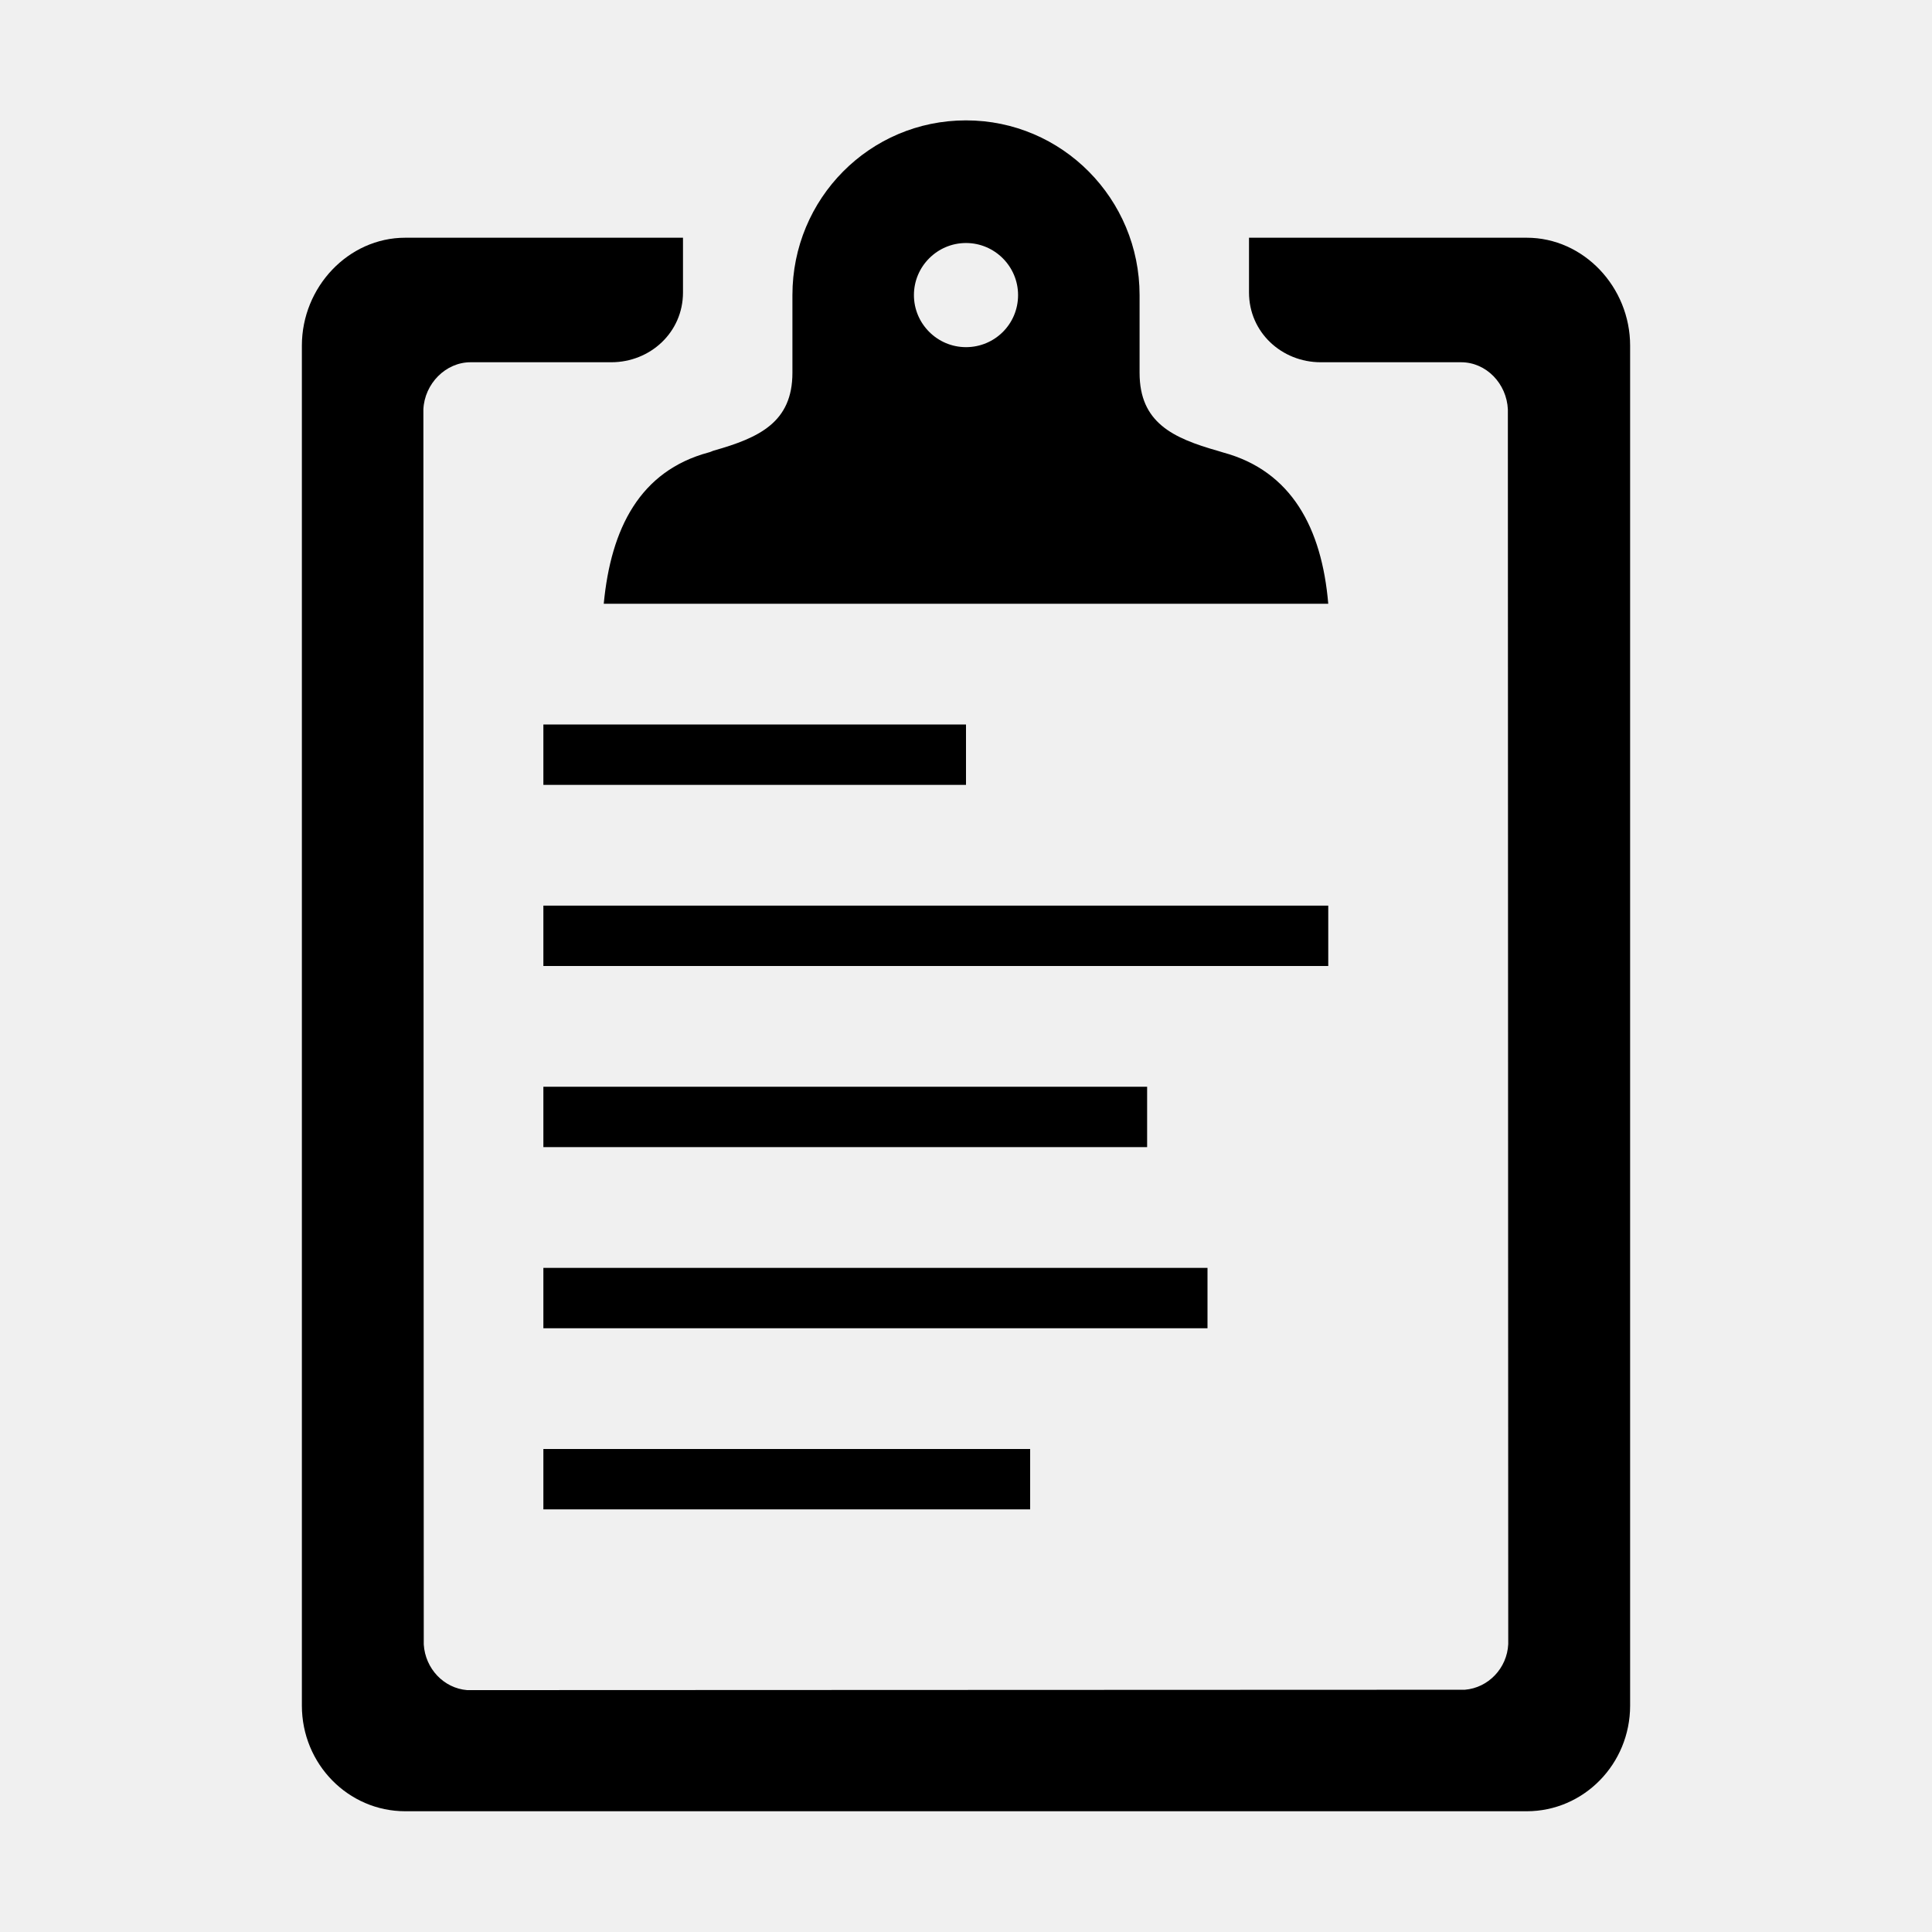
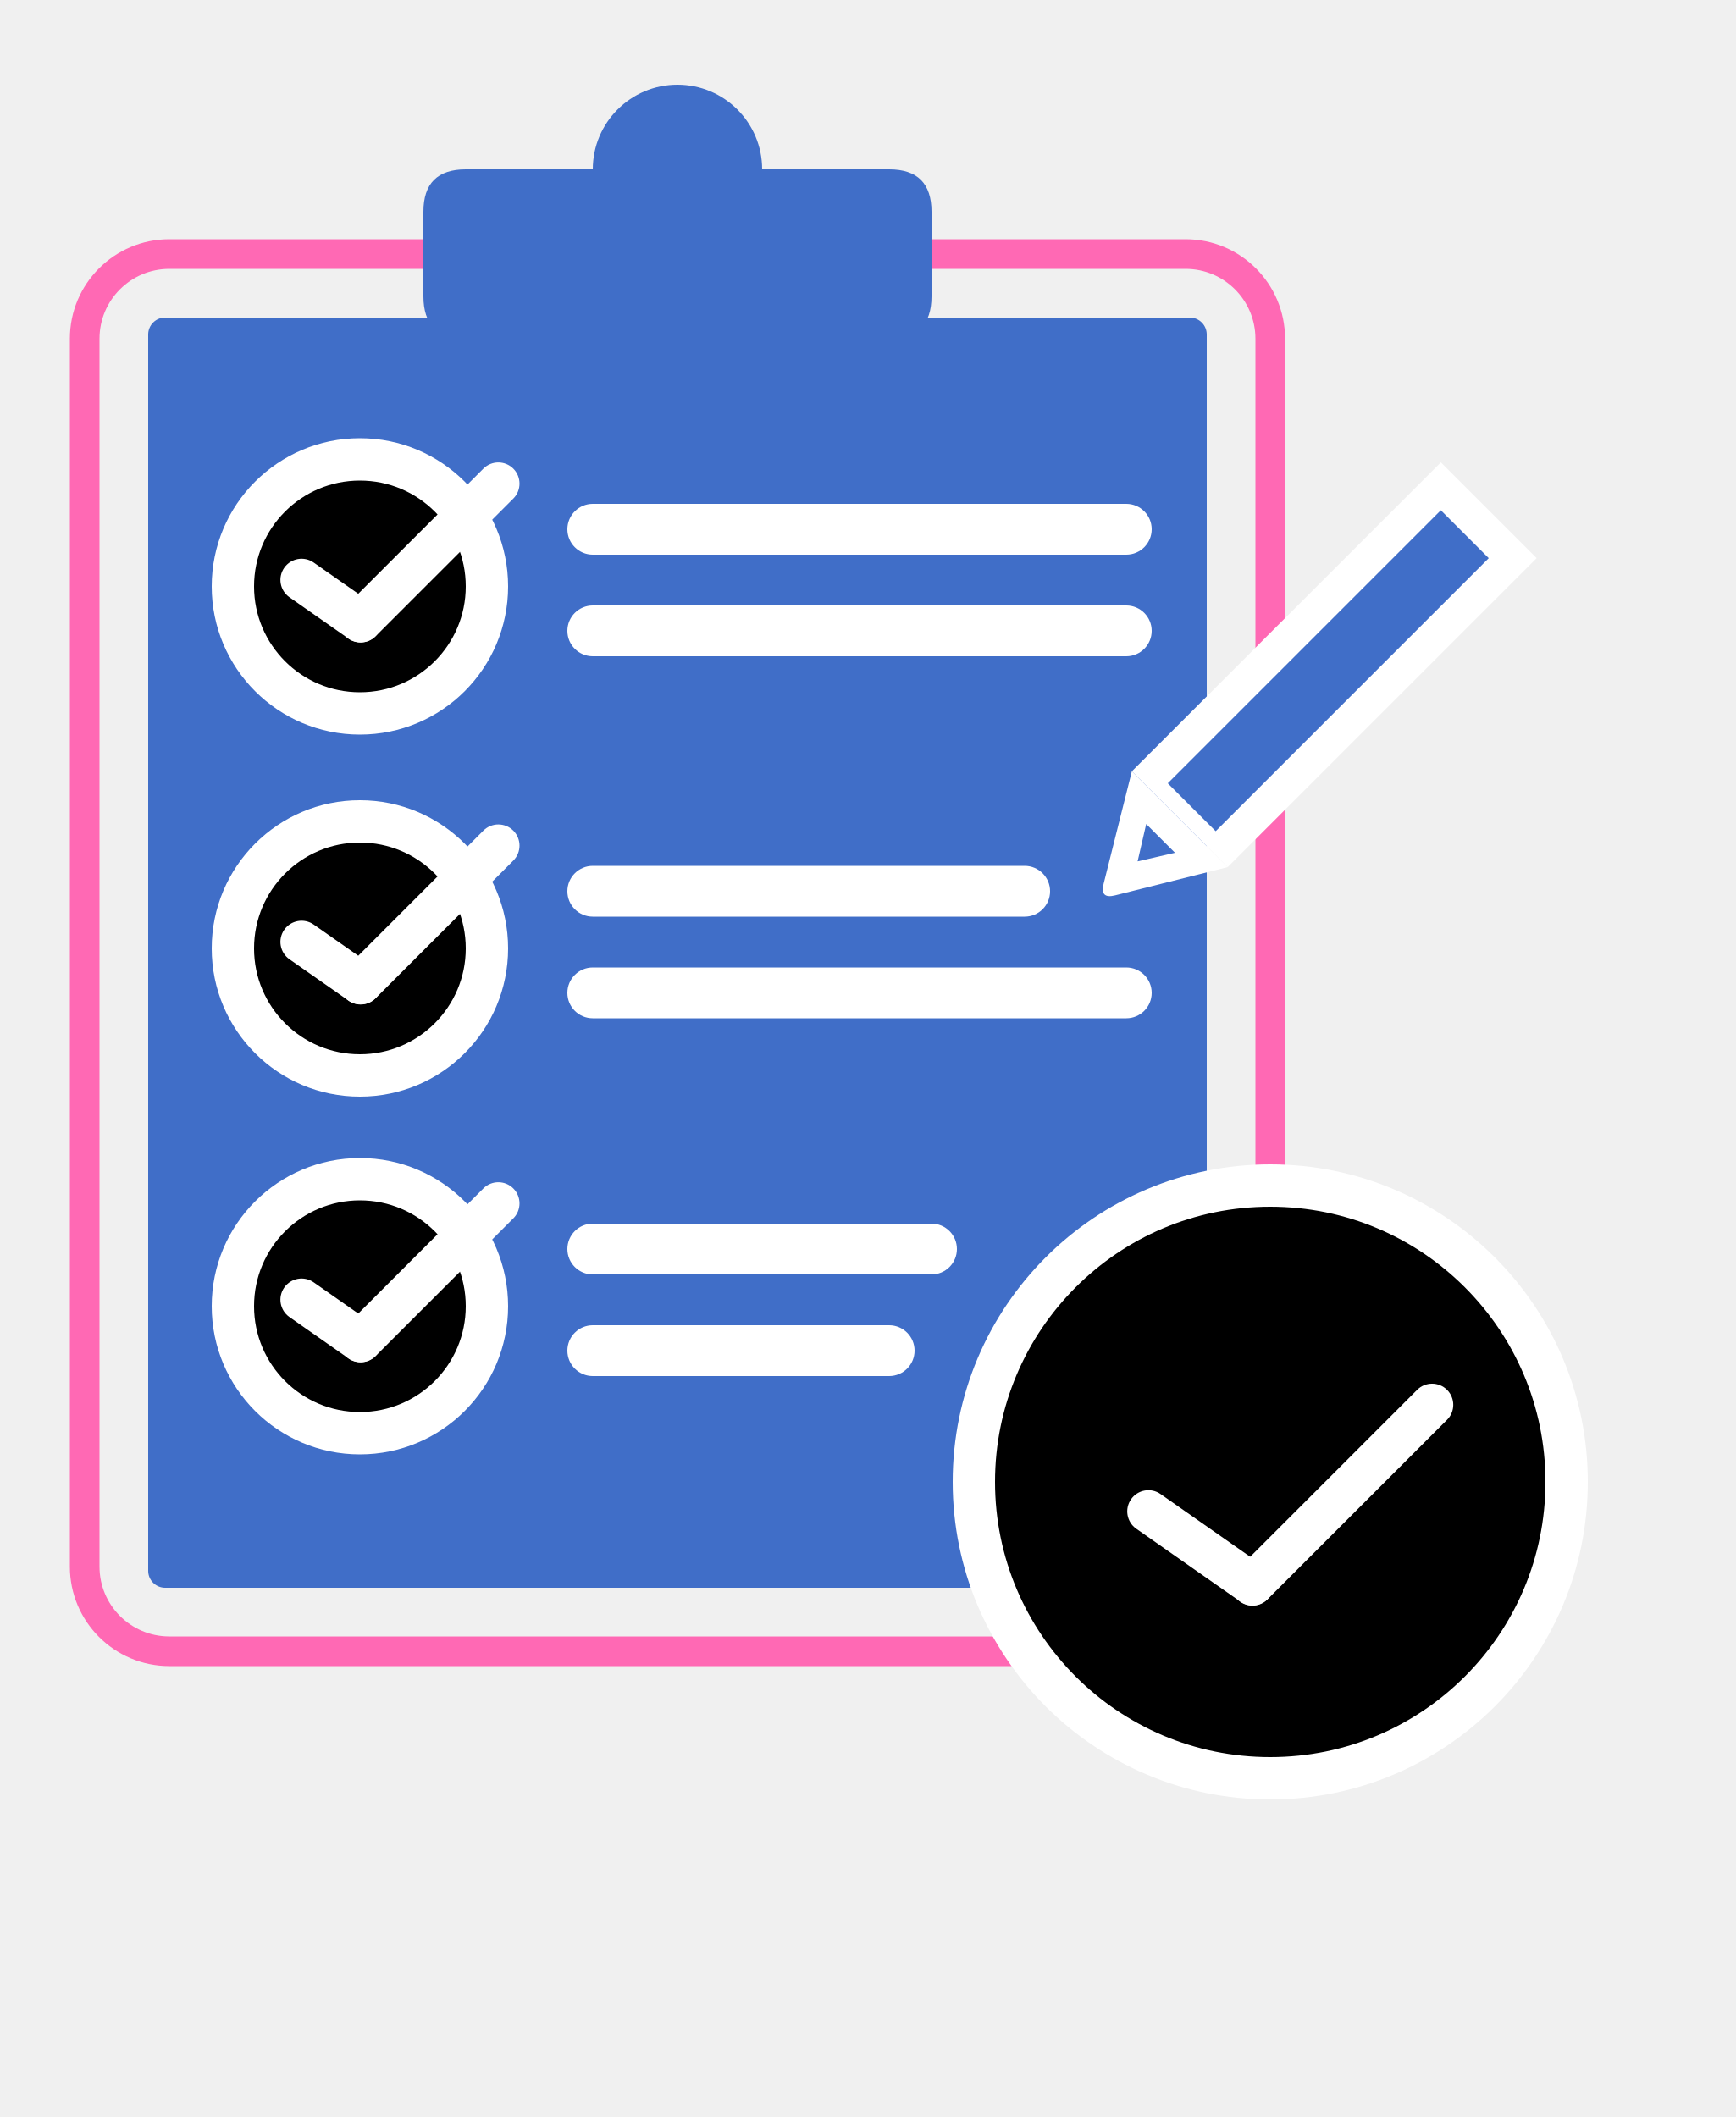
- <svg xmlns="http://www.w3.org/2000/svg" height="512px" id="Layer_1" style="enable-background:new 0 0 512 512;" version="1.1" viewBox="0 0 512 512" width="512px" xml:space="preserve">
-   <g>
+ <svg width="205" height="250" viewBox="0 0 205 250">
+   <defs>
+     <mask id="mask">
+       <path fill="black" stroke="black" stroke-width="5.25" d="M 50 25 Q 50 20 55 20 L 70 20 A 10 10 0 0 1 90 20 L 105 20 Q 110 20 110 25 L 110 35 Q 110 40 105 40 L 55 40 Q 50 40 50 35 Z" />
+     </mask>
+   </defs>
+   <rect id="board" fill="none" stroke="hotpink" stroke-width="3.5" x="10" y="30" width="140" height="165" ry="10" rx="10" />
+   <path id="clip" fill="#406ec8" stroke="" stroke-width="5.25" d="M 50 25 Q 50 20 55 20 L 70 20 A 10 10 0 0 1 90 20 L 105 20 Q 110 20 110 25 L 110 35 Q 110 40 105 40 L 55 40 Q 50 40 50 35 Z" />
+   <rect id="paper" fill="#406ec8" x="17.5" y="37.5" width="125" height="150" ry="2" rx="2" />
+   <g id="requirement-1">
    <g>
-       <path d="M160,160h192c-1.7-20-9.7-35.2-27.9-40.1c-0.4-0.1-0.9-0.3-1.3-0.4c-12-3.4-20.8-7.5-20.8-20.7V78.2    c0-25.5-20.5-46.3-46-46.3c-25.5,0-46,20.7-46,46.3v20.6c0,13.1-8.8,17.2-20.8,20.6c-0.4,0.1-0.9,0.4-1.4,0.5    C169.6,124.8,161.9,140,160,160z M256,64.4c7.6,0,13.8,6.2,13.8,13.8c0,7.7-6.2,13.8-13.8,13.8c-7.6,0-13.8-6.2-13.8-13.8    C242.2,70.6,248.4,64.4,256,64.4z" />
-       <path d="M404.6,63H331v14.5c0,10.6,8.7,18.5,19,18.5h37.2c6.7,0,12.1,5.7,12.4,12.5l0.1,327.2c-0.3,6.4-5.3,11.6-11.5,12.1    l-264.4,0.1c-6.2-0.5-11.1-5.7-11.5-12.1l-0.1-327.3c0.3-6.8,5.9-12.5,12.5-12.5H162c10.3,0,19-7.9,19-18.5V63h-73.6    C92.3,63,80,76.1,80,91.6V452c0,15.5,12.3,28,27.4,28H256h148.6c15.1,0,27.4-12.5,27.4-28V91.6C432,76.1,419.7,63,404.6,63z" />
+       <circle cx="42.5" cy="69.25" r="15" stroke="white" stroke-width="5" />
+       <rect fill="white" x="35" y="65" width="13.5" height="5" ry="10" rx="2.5" transform="rotate(35, 35, 65)" />
+       <rect fill="white" x="37.9" y="72.3" width="28" height="5" ry="10" rx="2.5" transform="rotate(-45, 39.77, 71.45)" />
    </g>
-     <rect height="16" width="112" x="144" y="192" />
-     <rect height="16" width="160" x="144" y="288" />
-     <rect height="16" width="129" x="144" y="384" />
-     <rect height="16" width="176" x="144" y="336" />
-     <rect height="16" width="208" x="144" y="240" />
+     <g>
+       <rect fill="white" stroke="white" x="67.5" y="60" width="68" height="5" ry="10" rx="2.5" />
+       <rect fill="white" stroke="white" x="67.5" y="72" width="68" height="5" ry="10" rx="2.5" />
+     </g>
+   </g>
+   <g id="requirement-2">
+     <g>
+       <circle cx="42.5" cy="112" r="15" stroke="white" stroke-width="5" />
+       <rect fill="white" x="35" y="107.75" width="13.5" height="5" ry="10" rx="2.5" transform="rotate(35, 35, 107.75)" />
+       <rect fill="white" x="37.9" y="115.05" width="28" height="5" ry="10" rx="2.5" transform="rotate(-45, 39.77, 114.2)" />
+     </g>
+     <g>
+       <rect fill="white" stroke="white" x="67.5" y="102.75" width="56" height="5" ry="10" rx="2.5" />
+       <rect fill="white" stroke="white" x="67.5" y="114.75" width="68" height="5" ry="10" rx="2.5" />
+     </g>
+   </g>
+   <g id="requirement-3">
+     <g>
+       <circle cx="42.5" cy="154.25" r="15" stroke="white" stroke-width="5" />
+       <rect fill="white" x="35" y="150" width="13.5" height="5" ry="10" rx="2.5" transform="rotate(35, 35, 150)" />
+       <rect fill="white" x="37.9" y="157.3" width="28" height="5" ry="10" rx="2.5" transform="rotate(-45, 39.77, 156.45)" />
+     </g>
+     <g>
+       <rect fill="white" stroke="white" x="67.5" y="145" width="45" height="5" ry="10" rx="2.5" />
+       <rect fill="white" stroke="white" x="67.5" y="157" width="40" height="5" ry="10" rx="2.5" />
+     </g>
+   </g>
+   <g id="pencil" transform="scale(0.8) translate(-20, 16) rotate(45, 180, 112)">
+     <rect id="transparent-bg-rect" fill="white" x="175" y="32.5" width="20" height="64.5" />
+     <rect fill="#406ec8" x="180" y="37.5" width="10" height="57" />
+     <path id="transparent-bg-triangle" fill="white" d="M 175 97 L 195 97 L 186.198 111.7 Q 185 113.7 183.802 111.7 Z" />
+     <polygon fill="#406ec8" points="182,101 188,101 185,105.8" opacity="1" />
+   </g>
+   <g id="big-circle-check">
+     <circle cx="150" cy="175" r="35" stroke="white" stroke-width="5" />
+     <rect fill="white" x="135" y="175" width="20" height="5" ry="10" rx="2.5" transform="rotate(35, 135, 175)" />
+     <rect fill="white" x="142.35" y="185.75" width="35" height="5" ry="10" rx="2.5" transform="rotate(-45, 145, 184)" opacity="1" />
  </g>
</svg>
